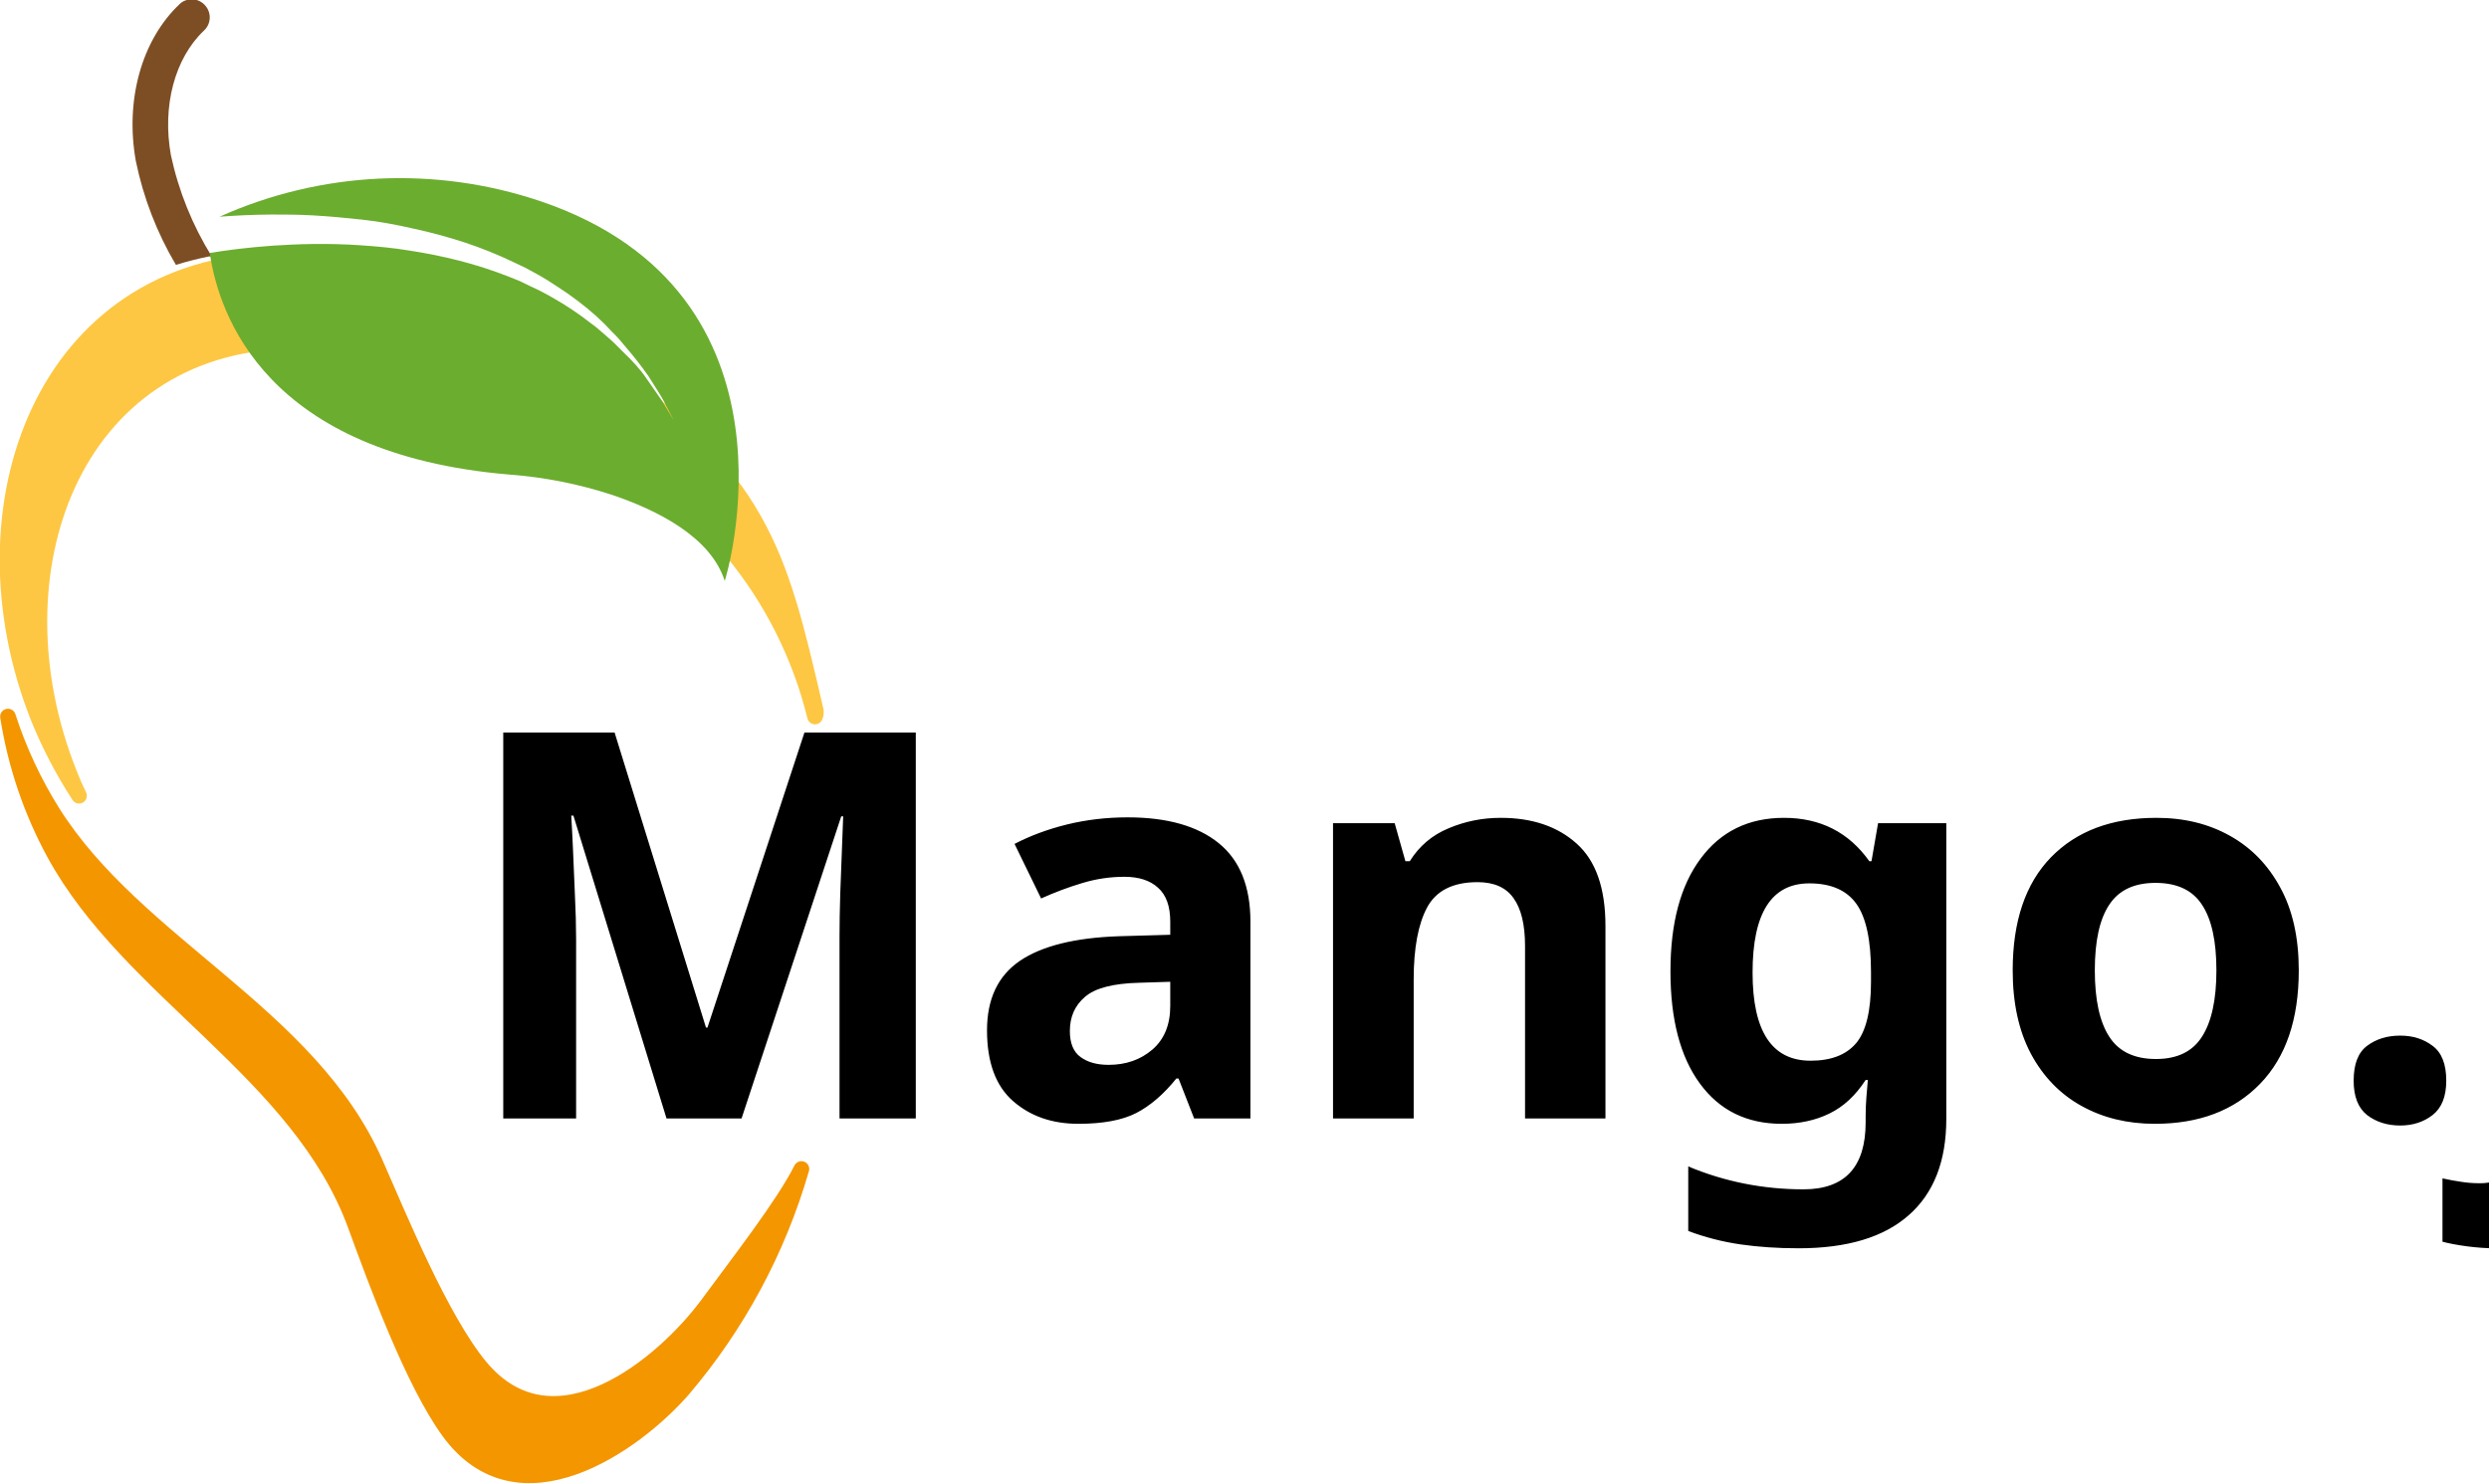
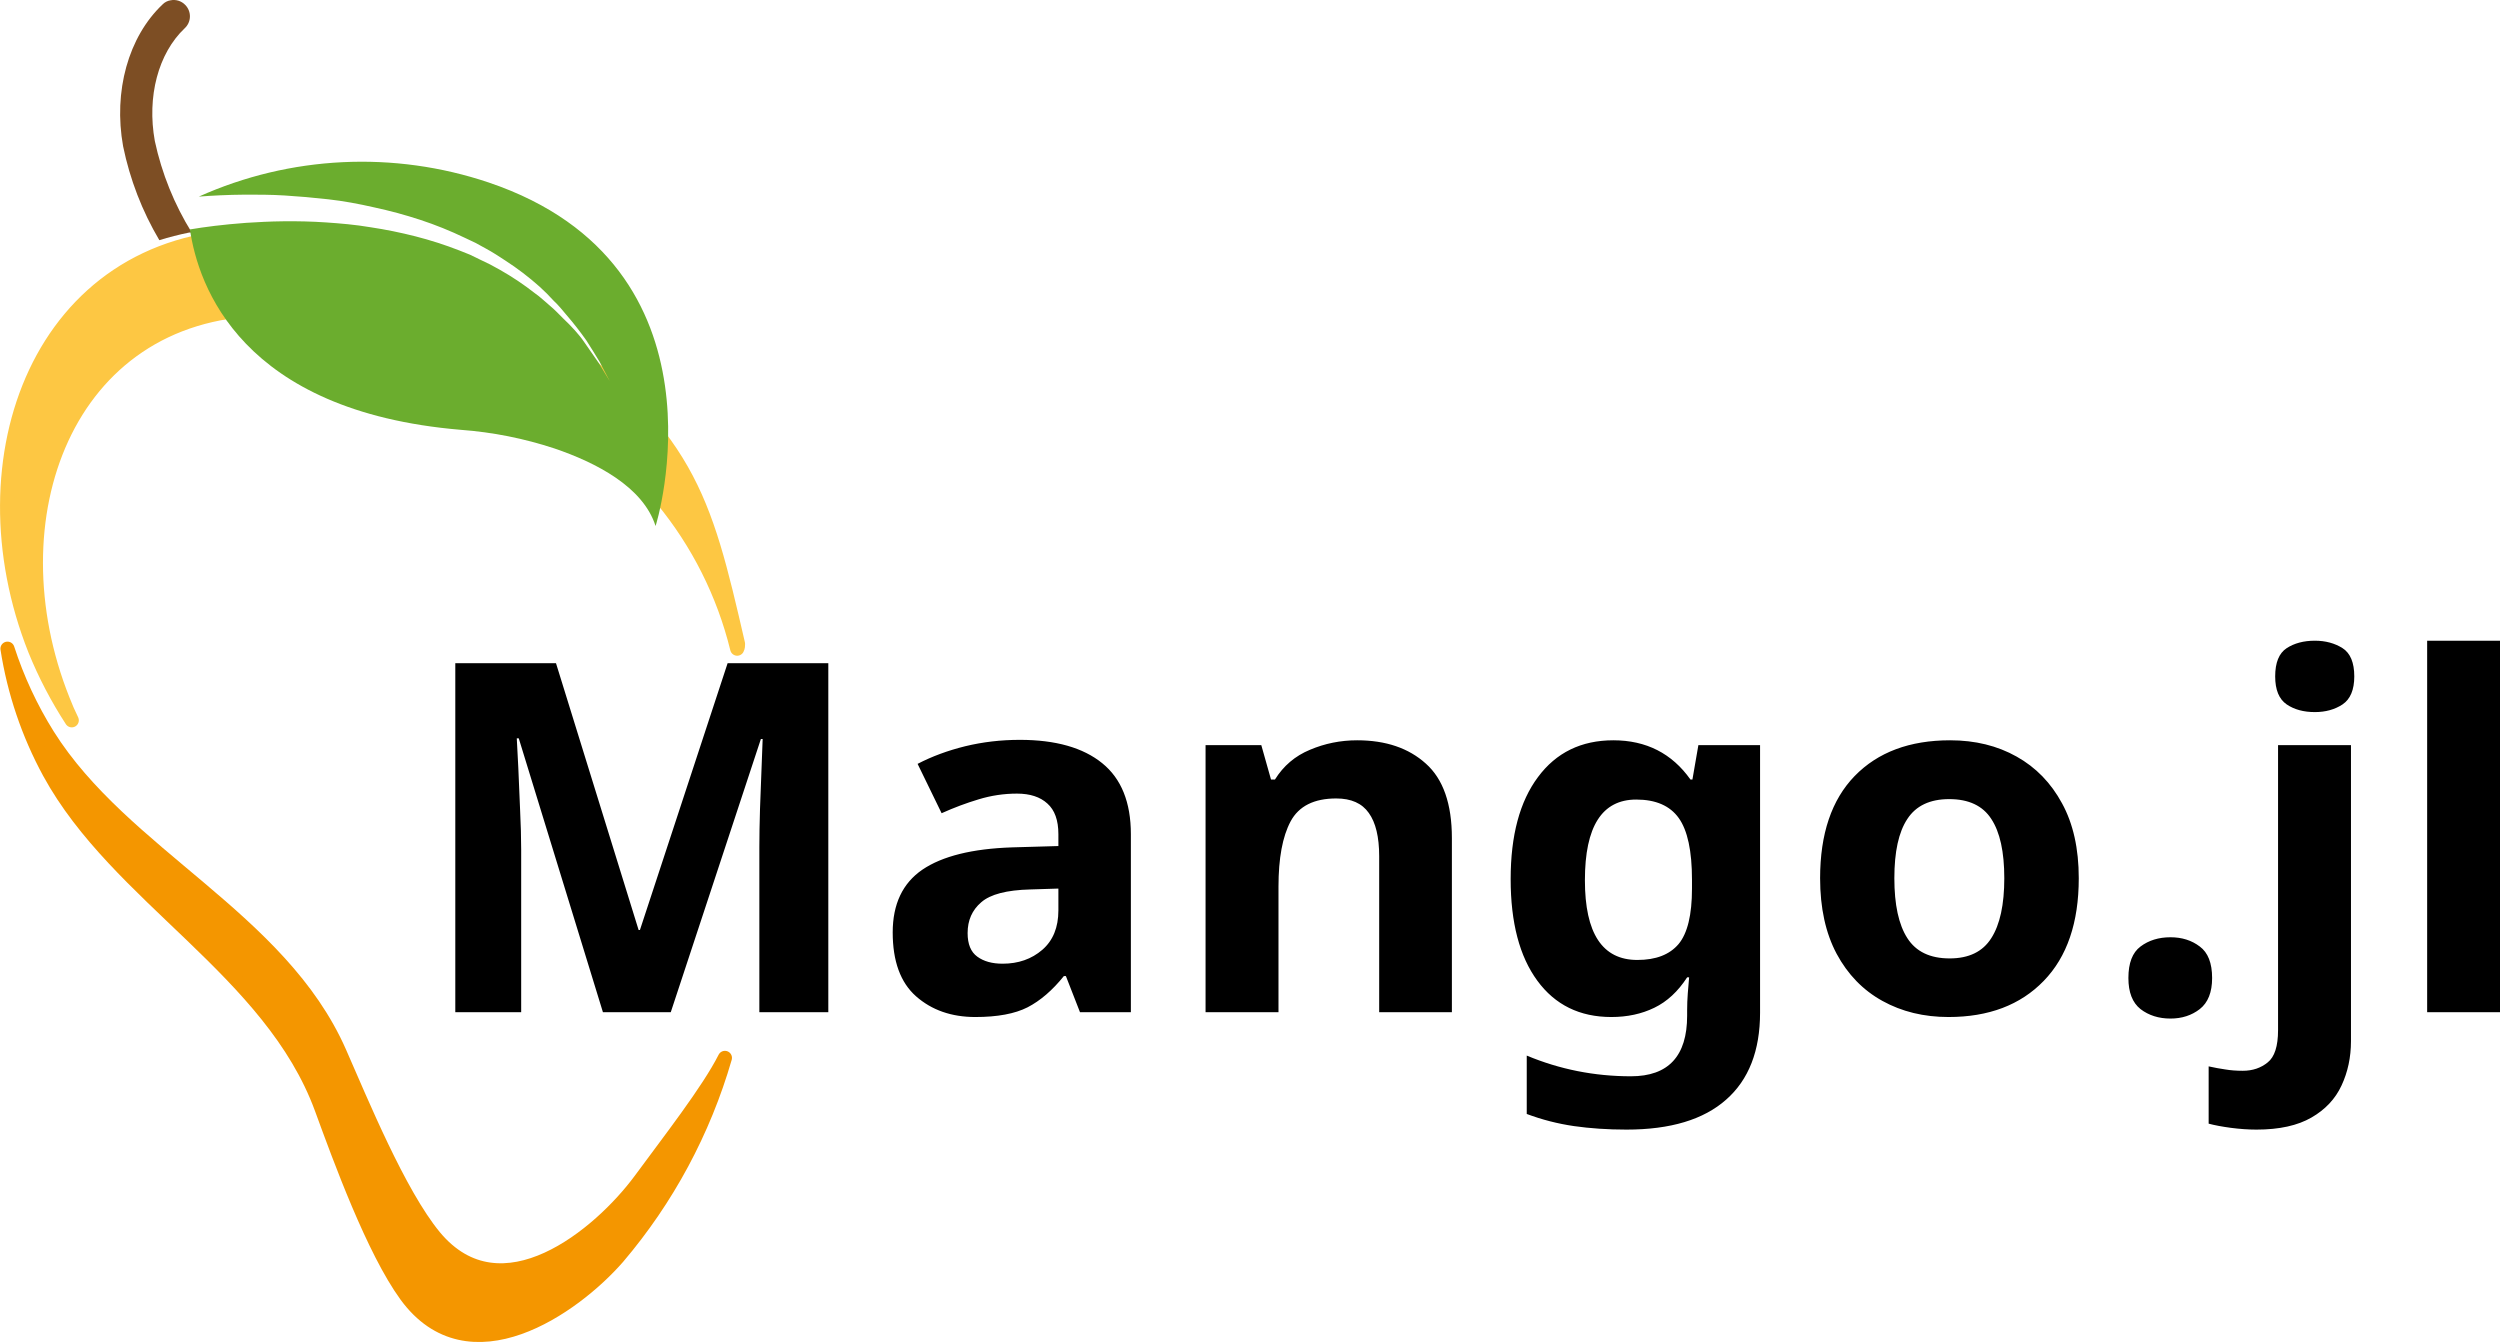
- <svg xmlns="http://www.w3.org/2000/svg" id="Ebene_1" data-name="Ebene 1" viewBox="0 0 159.6 95.13" version="1.1" width="159.6" height="95.13">
+ <svg xmlns="http://www.w3.org/2000/svg" id="Ebene_1" data-name="Ebene 1" viewBox="0 0 177.295 95.173" version="1.1" width="177.295" height="95.173">
  <defs id="defs1">
    <style id="style1">.cls-1{fill:#1d1d1b;}.cls-2{fill:#fdc743;stroke:#fdc743;}.cls-2,.cls-3{stroke-linejoin:round;}.cls-3{fill:#f49600;stroke:#f49600;}.cls-4{fill:#7d4e24;}.cls-5{fill:#6bad2e;}</style>
  </defs>
-   <path class="cls-2" d="m 17.71,16.7 c 5.25,-0.11 15.56,2.49 20.36,6.13 10.8,8.16 11.8,12.16 14.25,22.79 0,0.11 0,0.23 -0.06,0.34 A 26.66,26.66 0 0 0 37.65,28.16 c -5.13,-2.46 -14,-6.41 -19,-6.3 -14,0.3 -19.34,14.89 -14.21,27.74 q 0.28,0.73 0.63,1.44 a 29.49,29.49 0 0 1 -2.61,-5 C -2.93,32.46 2.87,17.01 17.71,16.7 Z" id="path6" />
-   <path class="cls-3" d="m 0.51,45.96 a 27.52,27.52 0 0 0 2.86,6.14 c 5.35,8.51 16.49,12.94 20.69,22.49 1.55,3.52 4.2,10 6.72,13.06 4.76,5.74 11.76,-0.14 14.61,-4 2.05,-2.79 4.83,-6.35 6,-8.67 a 38.23,38.23 0 0 1 -7.6,14.14 c -3.12,3.58 -10.55,8.8 -15,2.71 -2.33,-3.2 -4.68,-9.64 -6,-13.25 C 19.2,68.78 8.3,63.58 3.48,54.74 A 27.14,27.14 0 0 1 0.51,45.96 Z" id="path7" />
-   <path class="cls-4" d="m 13.08,1.96 c -1.88,1.78 -2.69,4.85 -2.12,8 a 20.45,20.45 0 0 0 2.62,6.49 H 13.39 A 21.74,21.74 0 0 0 11.28,16.99 21.61,21.61 0 0 1 8.71,10.33 C 8.01,6.43 9.08,2.57 11.51,0.27 a 1,1 0 0 1 0.56,-0.29 1.13,1.13 0 0 1 1.05,0.33 1.15,1.15 0 0 1 -0.04,1.65 z" id="path8" />
-   <path class="cls-5" d="m 34.64,12.9 a 28.23,28.23 0 0 0 -20.56,1 c 0.91,-0.07 2,-0.13 3.33,-0.14 0.85,0 1.78,0 2.76,0.06 0.98,0.06 2,0.15 3.08,0.27 1.08,0.12 2.15,0.32 3.25,0.57 a 32.71,32.71 0 0 1 3.29,0.89 26.23,26.23 0 0 1 3.15,1.27 l 0.76,0.36 0.73,0.4 c 0.48,0.26 0.94,0.56 1.38,0.85 a 19.79,19.79 0 0 1 2.44,1.86 13.79,13.79 0 0 1 1,1 c 0.34,0.32 0.62,0.66 0.9,1 a 23,23 0 0 1 1.42,1.82 c 0.36,0.58 0.69,1.08 0.93,1.5 l 0.72,1.37 -0.8,-1.31 c -0.27,-0.41 -0.63,-0.89 -1,-1.44 -0.37,-0.55 -0.91,-1.13 -1.51,-1.7 -0.3,-0.3 -0.59,-0.61 -0.94,-0.9 -0.35,-0.29 -0.67,-0.61 -1.06,-0.88 a 19.82,19.82 0 0 0 -2.48,-1.66 15.35,15.35 0 0 0 -1.4,-0.72 l -0.72,-0.35 -0.75,-0.3 a 27,27 0 0 0 -3.11,-1 32.59,32.59 0 0 0 -3.21,-0.65 c -1.06,-0.18 -2.13,-0.27 -3.15,-0.34 -1.02,-0.07 -2,-0.09 -3,-0.08 -1,0.01 -1.83,0.06 -2.65,0.11 -1.64,0.12 -3,0.3 -3.94,0.46 h -0.05 c 0.58,4 3.62,12.91 19.22,14.22 a 27.75,27.75 0 0 1 6.63,1.32 c 2.94,1 6.29,2.72 7.17,5.5 0.04,-0.02 5.68,-18.44 -11.83,-24.36 z" id="path9" />
-   <text xml:space="preserve" style="fill:#000000" x="29.144" y="71.739" id="text9">
-     <tspan id="tspan9" x="29.144" y="71.739" style="font-style:normal;font-variant:normal;font-weight:bold;font-stretch:normal;font-size:34.667px;font-family:Candara;-inkscape-font-specification:'Candara, Bold';font-variant-ligatures:normal;font-variant-caps:normal;font-variant-numeric:normal;font-variant-east-asian:normal">Mango.jl</tspan>
+   <path class="cls-2" d="m 17.73,16.743 c 5.25,-0.11 15.56,2.49 20.36,6.13 10.8,8.16 11.8,12.16 14.25,22.79 0,0.11 0,0.23 -0.06,0.34 a 26.66,26.66 0 0 0 -14.61,-17.8 c -5.13,-2.46 -14,-6.41 -19,-6.3 -14,0.3 -19.34,14.89 -14.21,27.74 q 0.28,0.73 0.63,1.44 a 29.49,29.49 0 0 1 -2.61,-5 c -5.39,-13.58 0.41,-29.03 15.25,-29.34 z" id="path6" />
+   <path class="cls-3" d="m 0.53,46.003 a 27.52,27.52 0 0 0 2.86,6.14 c 5.35,8.51 16.49,12.94 20.69,22.49 1.55,3.52 4.2,10 6.72,13.06 4.76,5.74 11.76,-0.14 14.61,-4 2.05,-2.79 4.83,-6.35 6,-8.67 a 38.23,38.23 0 0 1 -7.6,14.14 c -3.12,3.58 -10.55,8.8 -15,2.71 -2.33,-3.2 -4.68,-9.64 -6,-13.25 -3.59,-9.8 -14.49,-15 -19.31,-23.84 a 27.14,27.14 0 0 1 -2.97,-8.78 z" id="path7" />
+   <path class="cls-4" d="m 13.1,2.003 c -1.88,1.78 -2.69,4.85 -2.12,8 a 20.45,20.45 0 0 0 2.62,6.49 h -0.19 a 21.74,21.74 0 0 0 -2.11,0.54 21.61,21.61 0 0 1 -2.57,-6.66 c -0.7,-3.9 0.37,-7.76 2.8,-10.06 a 1,1 0 0 1 0.56,-0.29 1.13,1.13 0 0 1 1.05,0.33 1.15,1.15 0 0 1 -0.04,1.65 z" id="path8" />
+   <path class="cls-5" d="m 34.66,12.943 a 28.23,28.23 0 0 0 -20.56,1 c 0.91,-0.07 2,-0.13 3.33,-0.14 0.85,0 1.78,0 2.76,0.06 0.98,0.06 2,0.15 3.08,0.27 1.08,0.12 2.15,0.32 3.25,0.57 a 32.71,32.71 0 0 1 3.29,0.89 26.23,26.23 0 0 1 3.15,1.27 l 0.76,0.36 0.73,0.4 c 0.48,0.26 0.94,0.56 1.38,0.85 a 19.79,19.79 0 0 1 2.44,1.86 13.79,13.79 0 0 1 1,1 c 0.34,0.32 0.62,0.66 0.9,1 a 23,23 0 0 1 1.42,1.82 c 0.36,0.58 0.69,1.08 0.93,1.5 l 0.72,1.37 -0.8,-1.31 c -0.27,-0.41 -0.63,-0.89 -1,-1.44 -0.37,-0.55 -0.91,-1.13 -1.51,-1.7 -0.3,-0.3 -0.59,-0.61 -0.94,-0.9 -0.35,-0.29 -0.67,-0.61 -1.06,-0.88 a 19.82,19.82 0 0 0 -2.48,-1.66 15.35,15.35 0 0 0 -1.4,-0.72 l -0.72,-0.35 -0.75,-0.3 a 27,27 0 0 0 -3.11,-1 32.59,32.59 0 0 0 -3.21,-0.65 c -1.06,-0.18 -2.13,-0.27 -3.15,-0.34 -1.02,-0.07 -2,-0.09 -3,-0.08 -1,0.01 -1.83,0.06 -2.65,0.11 -1.64,0.12 -3,0.3 -3.94,0.46 h -0.05 c 0.58,4 3.62,12.91 19.22,14.22 a 27.75,27.75 0 0 1 6.63,1.32 c 2.94,1 6.29,2.72 7.17,5.5 0.04,-0.02 5.68,-18.44 -11.83,-24.36 z" id="path9" />
+   <text xml:space="preserve" style="fill:#000000" x="29.164" y="71.783" id="text9">
+     <tspan id="tspan9" x="29.164" y="71.783" style="font-style:normal;font-variant:normal;font-weight:bold;font-stretch:normal;font-size:34.667px;font-family:Candara;-inkscape-font-specification:'Candara, Bold';font-variant-ligatures:normal;font-variant-caps:normal;font-variant-numeric:normal;font-variant-east-asian:normal">Mango.jl</tspan>
  </text>
</svg>
